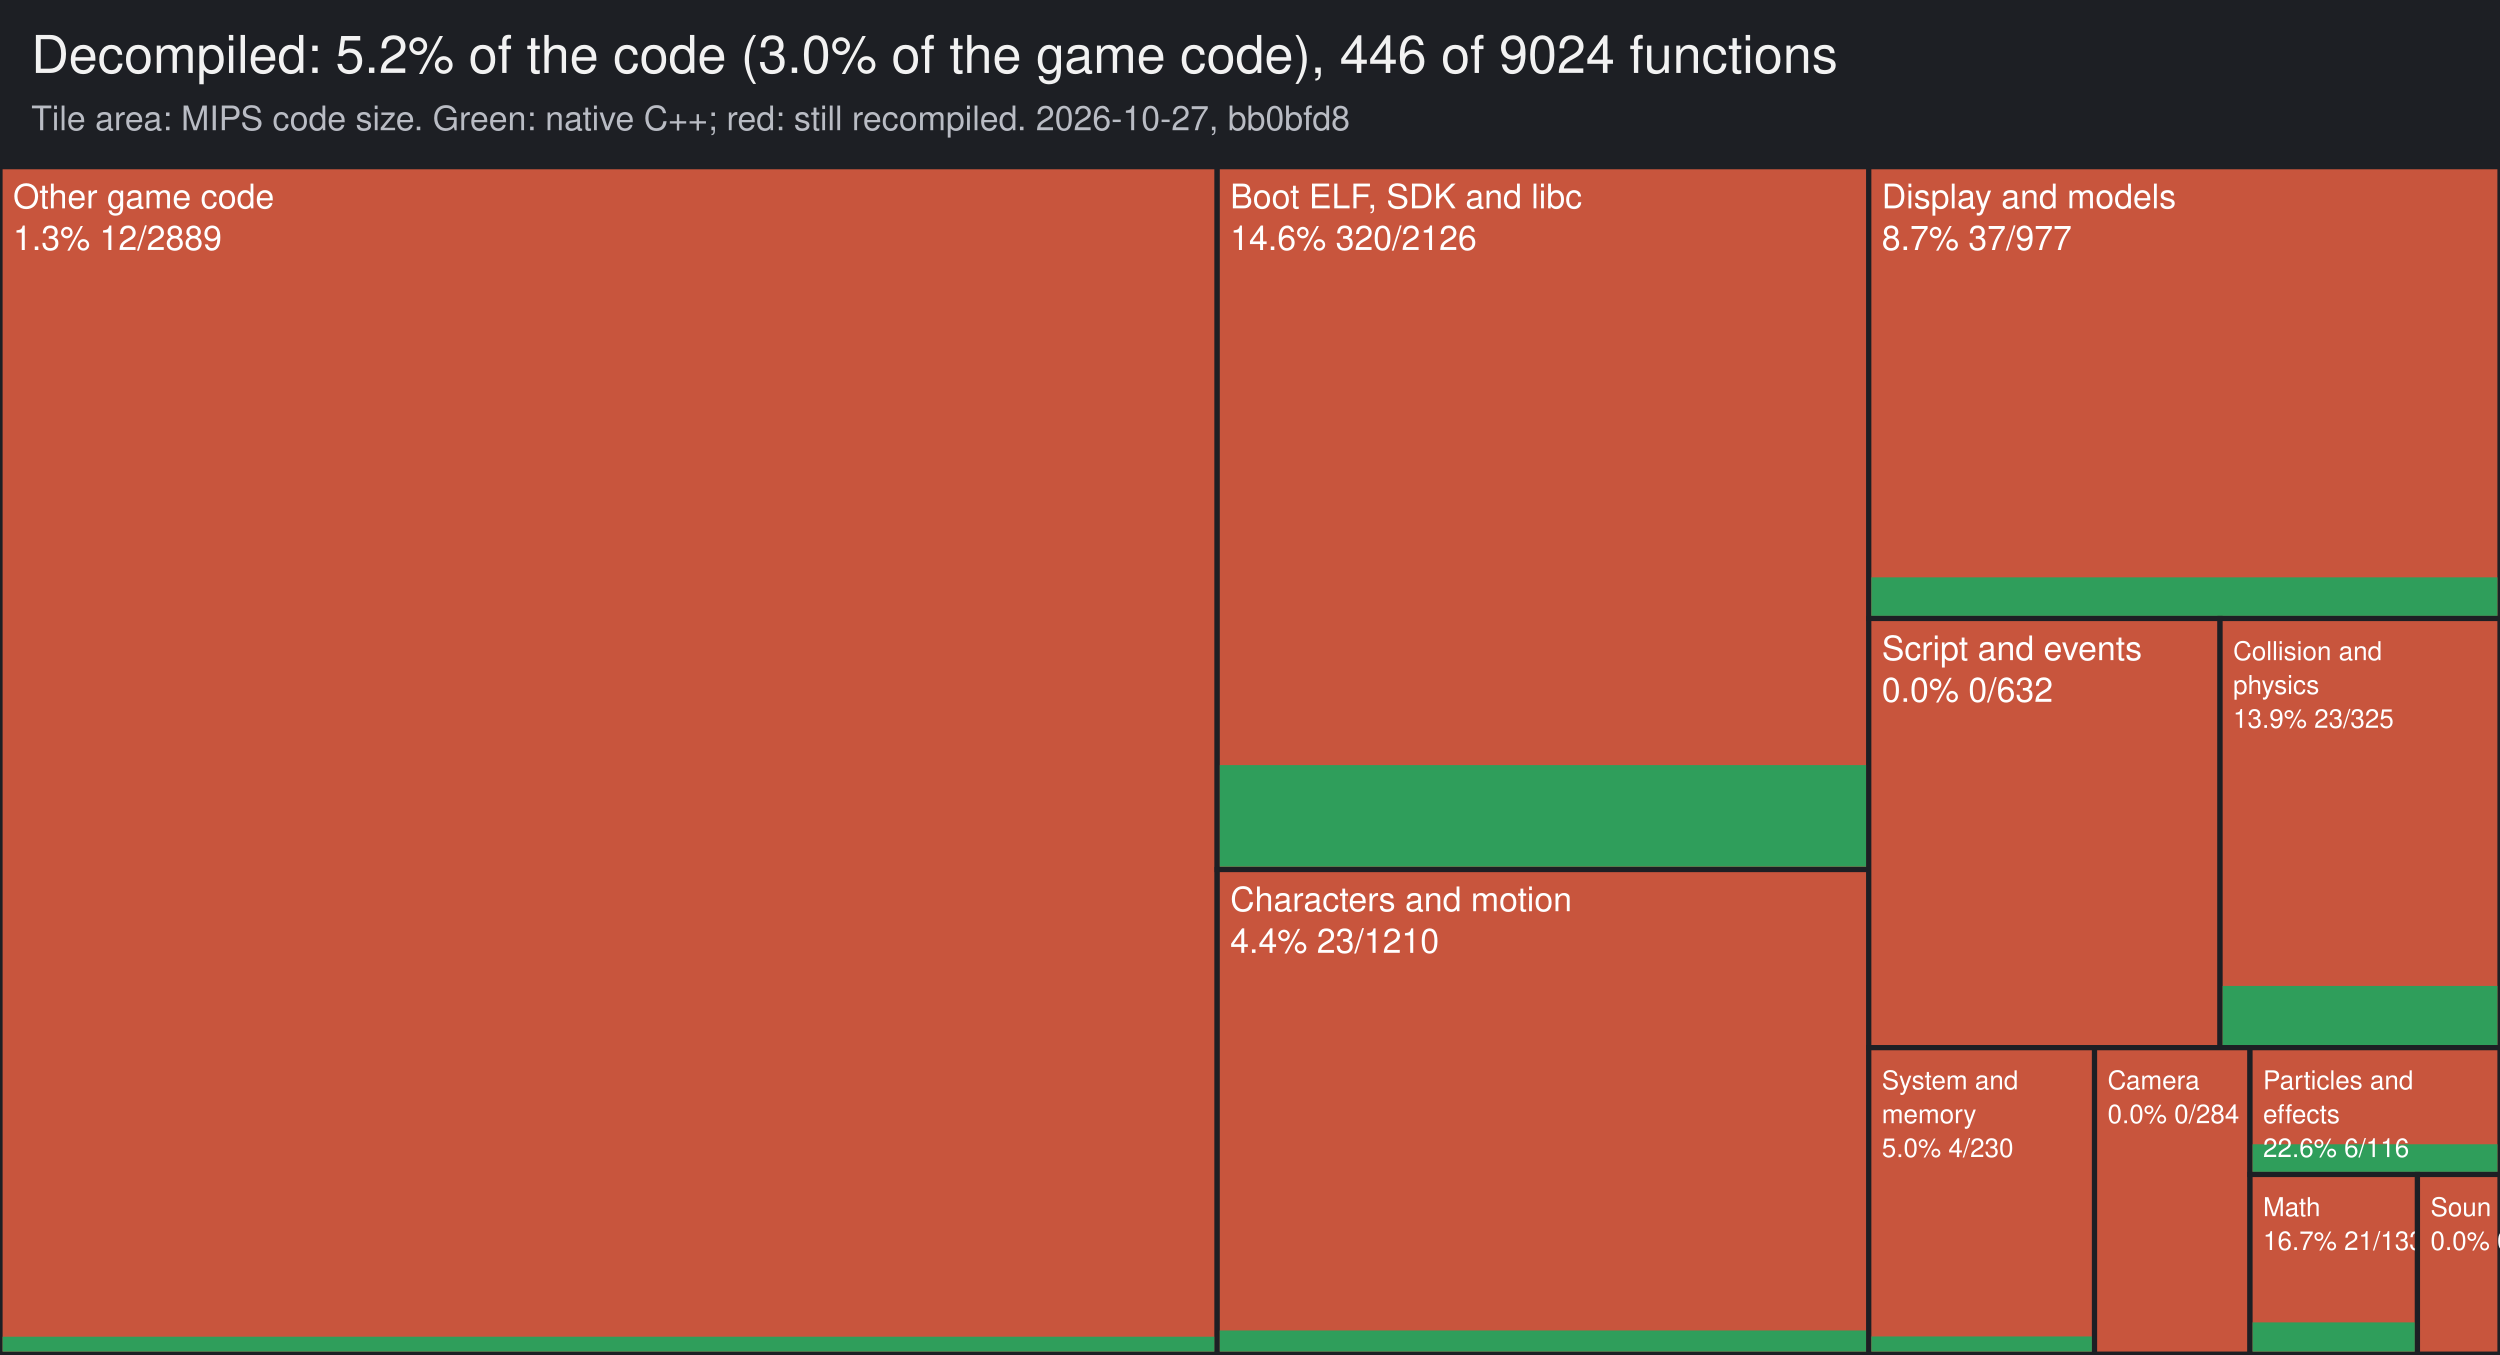
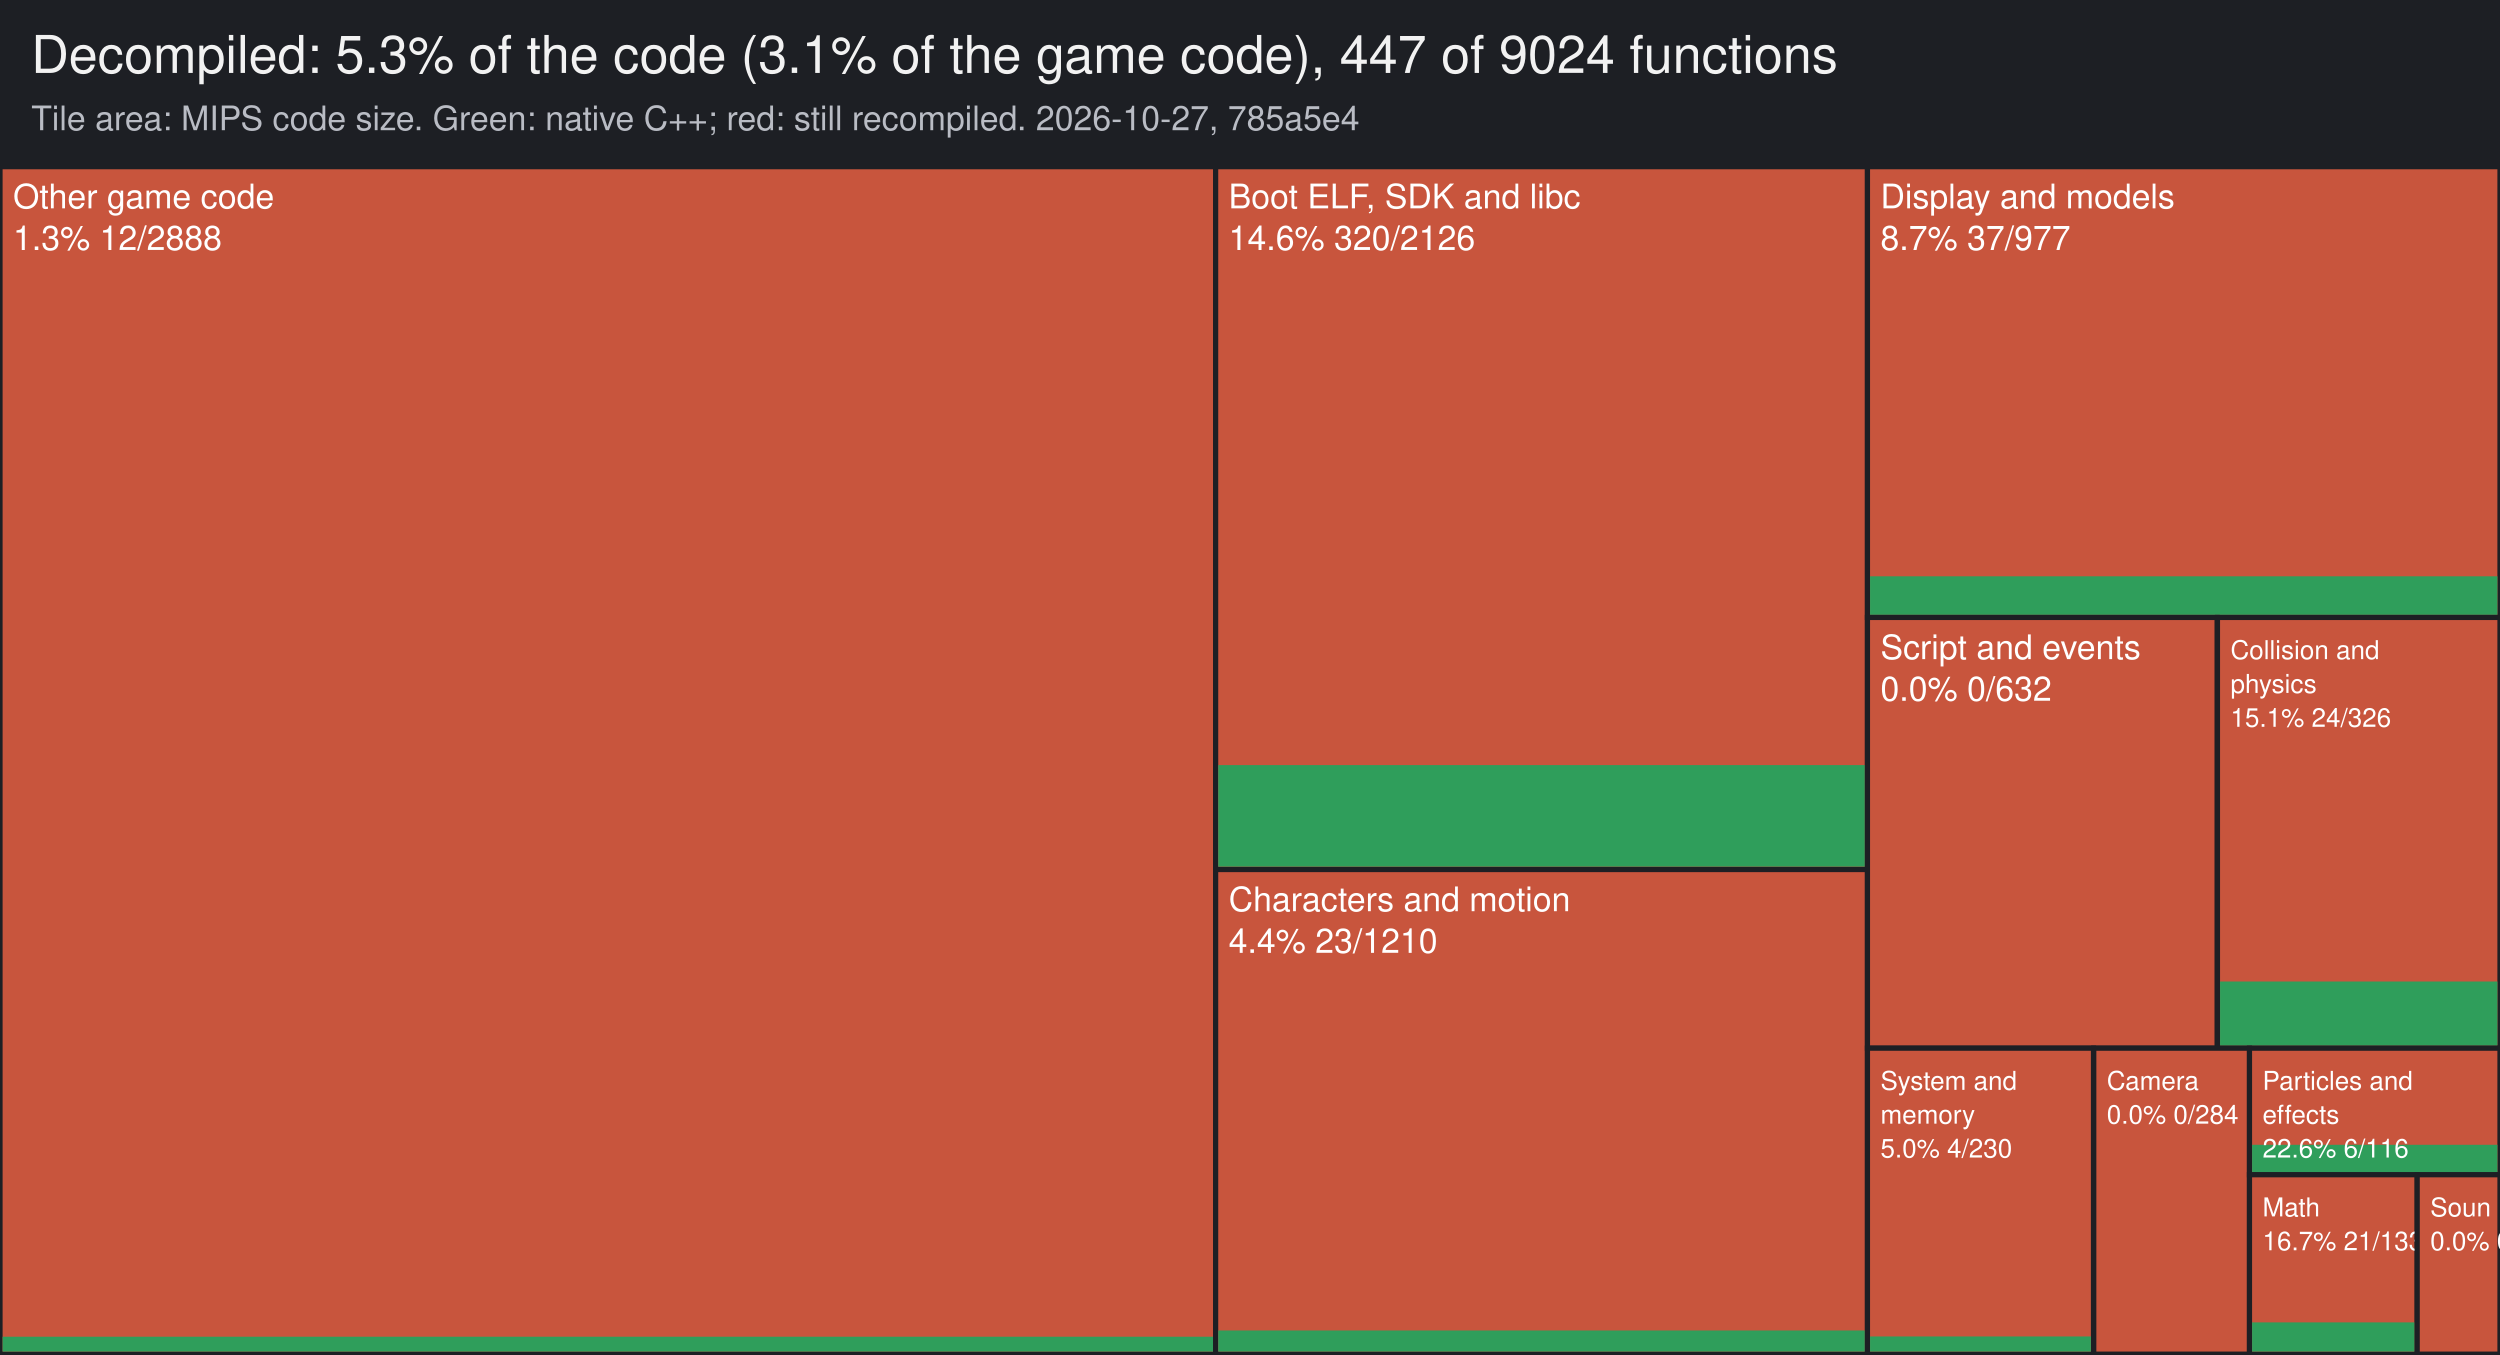
<svg xmlns="http://www.w3.org/2000/svg" width="960" height="520" font-family="Helvetica, Arial, sans-serif">
  <rect width="100%" height="100%" fill="#1d1f24" />
-   <text x="12" y="28" font-size="20" fill="#f2f2f2">Decompiled: 5.2% of the code (3.0% of the game code), 446 of 9024 functions</text>
-   <text x="12" y="50" font-size="13" fill="#b9bcc4">Tile area: MIPS code size. Green: native C++; red: still recompiled. 2026-10-27, bb0bfd8</text>
-   <rect x="0.0" y="64.0" width="467.4" height="456.0" fill="#c8553d" stroke="#1d1f24" stroke-width="2" />
-   <rect x="1.0" y="513.3" width="465.4" height="5.7" fill="#2f9e5b" />
+   <text x="12" y="28" font-size="20" fill="#f2f2f2">Decompiled: 5.3% of the code (3.1% of the game code), 447 of 9024 functions</text>
+   <text x="12" y="50" font-size="13" fill="#b9bcc4">Tile area: MIPS code size. Green: native C++; red: still recompiled. 2026-10-27, 785a5e4</text>
+   <rect x="0.0" y="64.0" width="466.8" height="456.0" fill="#c8553d" stroke="#1d1f24" stroke-width="2" />
+   <rect x="1.0" y="513.3" width="464.8" height="5.7" fill="#2f9e5b" />
  <text x="5.0" y="80.0" font-size="13" fill="#ffffff">Other game code</text>
-   <text x="5.0" y="96.0" font-size="13" fill="#ffffff">1.3%  12/2889</text>
-   <rect x="467.4" y="64.0" width="250.3" height="269.9" fill="#c8553d" stroke="#1d1f24" stroke-width="2" />
-   <rect x="468.4" y="293.8" width="248.3" height="39.0" fill="#2f9e5b" />
-   <text x="472.4" y="80.0" font-size="13" fill="#ffffff">Boot ELF, SDK and libc</text>
-   <text x="472.4" y="96.0" font-size="13" fill="#ffffff">14.6%  320/2126</text>
-   <rect x="467.4" y="333.9" width="250.3" height="186.1" fill="#c8553d" stroke="#1d1f24" stroke-width="2" />
-   <rect x="468.4" y="510.9" width="248.3" height="8.1" fill="#2f9e5b" />
-   <text x="472.4" y="349.9" font-size="13" fill="#ffffff">Characters and motion</text>
-   <text x="472.4" y="365.9" font-size="13" fill="#ffffff">4.4%  23/1210</text>
-   <rect x="717.6" y="64.0" width="242.4" height="173.5" fill="#c8553d" stroke="#1d1f24" stroke-width="2" />
-   <rect x="718.6" y="221.7" width="240.4" height="14.8" fill="#2f9e5b" />
-   <text x="722.6" y="80.0" font-size="13" fill="#ffffff">Display and models</text>
-   <text x="722.6" y="96.0" font-size="13" fill="#ffffff">8.7%  37/977</text>
-   <rect x="717.6" y="237.5" width="134.9" height="164.8" fill="#c8553d" stroke="#1d1f24" stroke-width="2" />
-   <rect x="718.6" y="401.3" width="132.9" height="0.0" fill="#2f9e5b" />
-   <text x="722.6" y="253.5" font-size="13" fill="#ffffff">Script and events</text>
-   <text x="722.6" y="269.5" font-size="13" fill="#ffffff">0.0%  0/632</text>
-   <rect x="852.5" y="237.5" width="107.5" height="164.8" fill="#c8553d" stroke="#1d1f24" stroke-width="2" />
-   <rect x="853.5" y="378.6" width="105.5" height="22.7" fill="#2f9e5b" />
-   <text x="857.5" y="253.5" font-size="10" fill="#ffffff">Collision and</text>
-   <text x="857.5" y="266.5" font-size="10" fill="#ffffff">physics</text>
-   <text x="857.5" y="279.5" font-size="10" fill="#ffffff">13.9%  23/325</text>
-   <rect x="717.6" y="402.3" width="86.7" height="117.7" fill="#c8553d" stroke="#1d1f24" stroke-width="2" />
-   <rect x="718.6" y="513.2" width="84.7" height="5.8" fill="#2f9e5b" />
-   <text x="722.6" y="418.3" font-size="10" fill="#ffffff">System and</text>
-   <text x="722.6" y="431.3" font-size="10" fill="#ffffff">memory</text>
-   <text x="722.6" y="444.3" font-size="10" fill="#ffffff">5.0%  4/230</text>
-   <rect x="804.3" y="402.3" width="59.7" height="117.7" fill="#c8553d" stroke="#1d1f24" stroke-width="2" />
-   <rect x="805.3" y="519.0" width="57.7" height="0.0" fill="#2f9e5b" />
-   <text x="809.3" y="418.3" font-size="10" fill="#ffffff">Camera</text>
-   <text x="809.3" y="431.3" font-size="10" fill="#ffffff">0.0%  0/284</text>
-   <rect x="864.0" y="402.3" width="96.0" height="48.7" fill="#c8553d" stroke="#1d1f24" stroke-width="2" />
-   <rect x="865.0" y="439.4" width="94.0" height="10.6" fill="#2f9e5b" />
-   <text x="869.0" y="418.3" font-size="10" fill="#ffffff">Particles and</text>
-   <text x="869.0" y="431.3" font-size="10" fill="#ffffff">effects</text>
-   <text x="869.0" y="444.3" font-size="10" fill="#ffffff">22.6%  6/116</text>
-   <rect x="864.0" y="451.0" width="64.3" height="69.0" fill="#c8553d" stroke="#1d1f24" stroke-width="2" />
-   <rect x="865.0" y="507.8" width="62.3" height="11.2" fill="#2f9e5b" />
-   <text x="869.0" y="467.0" font-size="10" fill="#ffffff">Math</text>
-   <text x="869.0" y="480.0" font-size="10" fill="#ffffff">16.7%  21/133</text>
-   <rect x="928.3" y="451.0" width="31.7" height="69.0" fill="#c8553d" stroke="#1d1f24" stroke-width="2" />
-   <rect x="929.3" y="519.0" width="29.7" height="0.0" fill="#2f9e5b" />
-   <text x="933.3" y="467.0" font-size="10" fill="#ffffff">Soun</text>
-   <text x="933.3" y="480.0" font-size="10" fill="#ffffff">0.0%  0/102</text>
+   <text x="5.0" y="96.0" font-size="13" fill="#ffffff">1.3%  12/2888</text>
+   <rect x="466.8" y="64.0" width="250.3" height="269.9" fill="#c8553d" stroke="#1d1f24" stroke-width="2" />
+   <rect x="467.8" y="293.8" width="248.3" height="39.0" fill="#2f9e5b" />
+   <text x="471.8" y="80.0" font-size="13" fill="#ffffff">Boot ELF, SDK and libc</text>
+   <text x="471.8" y="96.0" font-size="13" fill="#ffffff">14.6%  320/2126</text>
+   <rect x="466.8" y="333.9" width="250.3" height="186.1" fill="#c8553d" stroke="#1d1f24" stroke-width="2" />
+   <rect x="467.8" y="510.9" width="248.3" height="8.1" fill="#2f9e5b" />
+   <text x="471.8" y="349.9" font-size="13" fill="#ffffff">Characters and motion</text>
+   <text x="471.8" y="365.9" font-size="13" fill="#ffffff">4.4%  23/1210</text>
+   <rect x="717.1" y="64.0" width="242.9" height="173.1" fill="#c8553d" stroke="#1d1f24" stroke-width="2" />
+   <rect x="718.1" y="221.3" width="240.9" height="14.8" fill="#2f9e5b" />
+   <text x="722.1" y="80.0" font-size="13" fill="#ffffff">Display and models</text>
+   <text x="722.1" y="96.0" font-size="13" fill="#ffffff">8.7%  37/977</text>
+   <rect x="717.1" y="237.1" width="134.3" height="165.4" fill="#c8553d" stroke="#1d1f24" stroke-width="2" />
+   <rect x="718.1" y="401.5" width="132.3" height="0.0" fill="#2f9e5b" />
+   <text x="722.1" y="253.1" font-size="13" fill="#ffffff">Script and events</text>
+   <text x="722.1" y="269.1" font-size="13" fill="#ffffff">0.0%  0/632</text>
+   <rect x="851.5" y="237.1" width="108.5" height="165.4" fill="#c8553d" stroke="#1d1f24" stroke-width="2" />
+   <rect x="852.5" y="376.9" width="106.5" height="24.6" fill="#2f9e5b" />
+   <text x="856.5" y="253.1" font-size="10" fill="#ffffff">Collision and</text>
+   <text x="856.5" y="266.1" font-size="10" fill="#ffffff">physics</text>
+   <text x="856.5" y="279.1" font-size="10" fill="#ffffff">15.1%  24/326</text>
+   <rect x="717.1" y="402.5" width="86.8" height="117.5" fill="#c8553d" stroke="#1d1f24" stroke-width="2" />
+   <rect x="718.1" y="513.2" width="84.8" height="5.8" fill="#2f9e5b" />
+   <text x="722.1" y="418.5" font-size="10" fill="#ffffff">System and</text>
+   <text x="722.1" y="431.5" font-size="10" fill="#ffffff">memory</text>
+   <text x="722.1" y="444.5" font-size="10" fill="#ffffff">5.0%  4/230</text>
+   <rect x="804.0" y="402.5" width="59.8" height="117.5" fill="#c8553d" stroke="#1d1f24" stroke-width="2" />
+   <rect x="805.0" y="519.0" width="57.8" height="0.0" fill="#2f9e5b" />
+   <text x="809.0" y="418.5" font-size="10" fill="#ffffff">Camera</text>
+   <text x="809.0" y="431.5" font-size="10" fill="#ffffff">0.0%  0/284</text>
+   <rect x="863.8" y="402.5" width="96.2" height="48.6" fill="#c8553d" stroke="#1d1f24" stroke-width="2" />
+   <rect x="864.8" y="439.6" width="94.2" height="10.5" fill="#2f9e5b" />
+   <text x="868.8" y="418.5" font-size="10" fill="#ffffff">Particles and</text>
+   <text x="868.8" y="431.5" font-size="10" fill="#ffffff">effects</text>
+   <text x="868.8" y="444.5" font-size="10" fill="#ffffff">22.6%  6/116</text>
+   <rect x="863.8" y="451.1" width="64.4" height="68.9" fill="#c8553d" stroke="#1d1f24" stroke-width="2" />
+   <rect x="864.8" y="507.8" width="62.4" height="11.2" fill="#2f9e5b" />
+   <text x="868.8" y="467.1" font-size="10" fill="#ffffff">Math</text>
+   <text x="868.8" y="480.1" font-size="10" fill="#ffffff">16.7%  21/133</text>
+   <rect x="928.2" y="451.1" width="31.8" height="68.9" fill="#c8553d" stroke="#1d1f24" stroke-width="2" />
+   <rect x="929.2" y="519.0" width="29.8" height="0.0" fill="#2f9e5b" />
+   <text x="933.2" y="467.1" font-size="10" fill="#ffffff">Soun</text>
+   <text x="933.2" y="480.1" font-size="10" fill="#ffffff">0.0%  0/102</text>
</svg>
